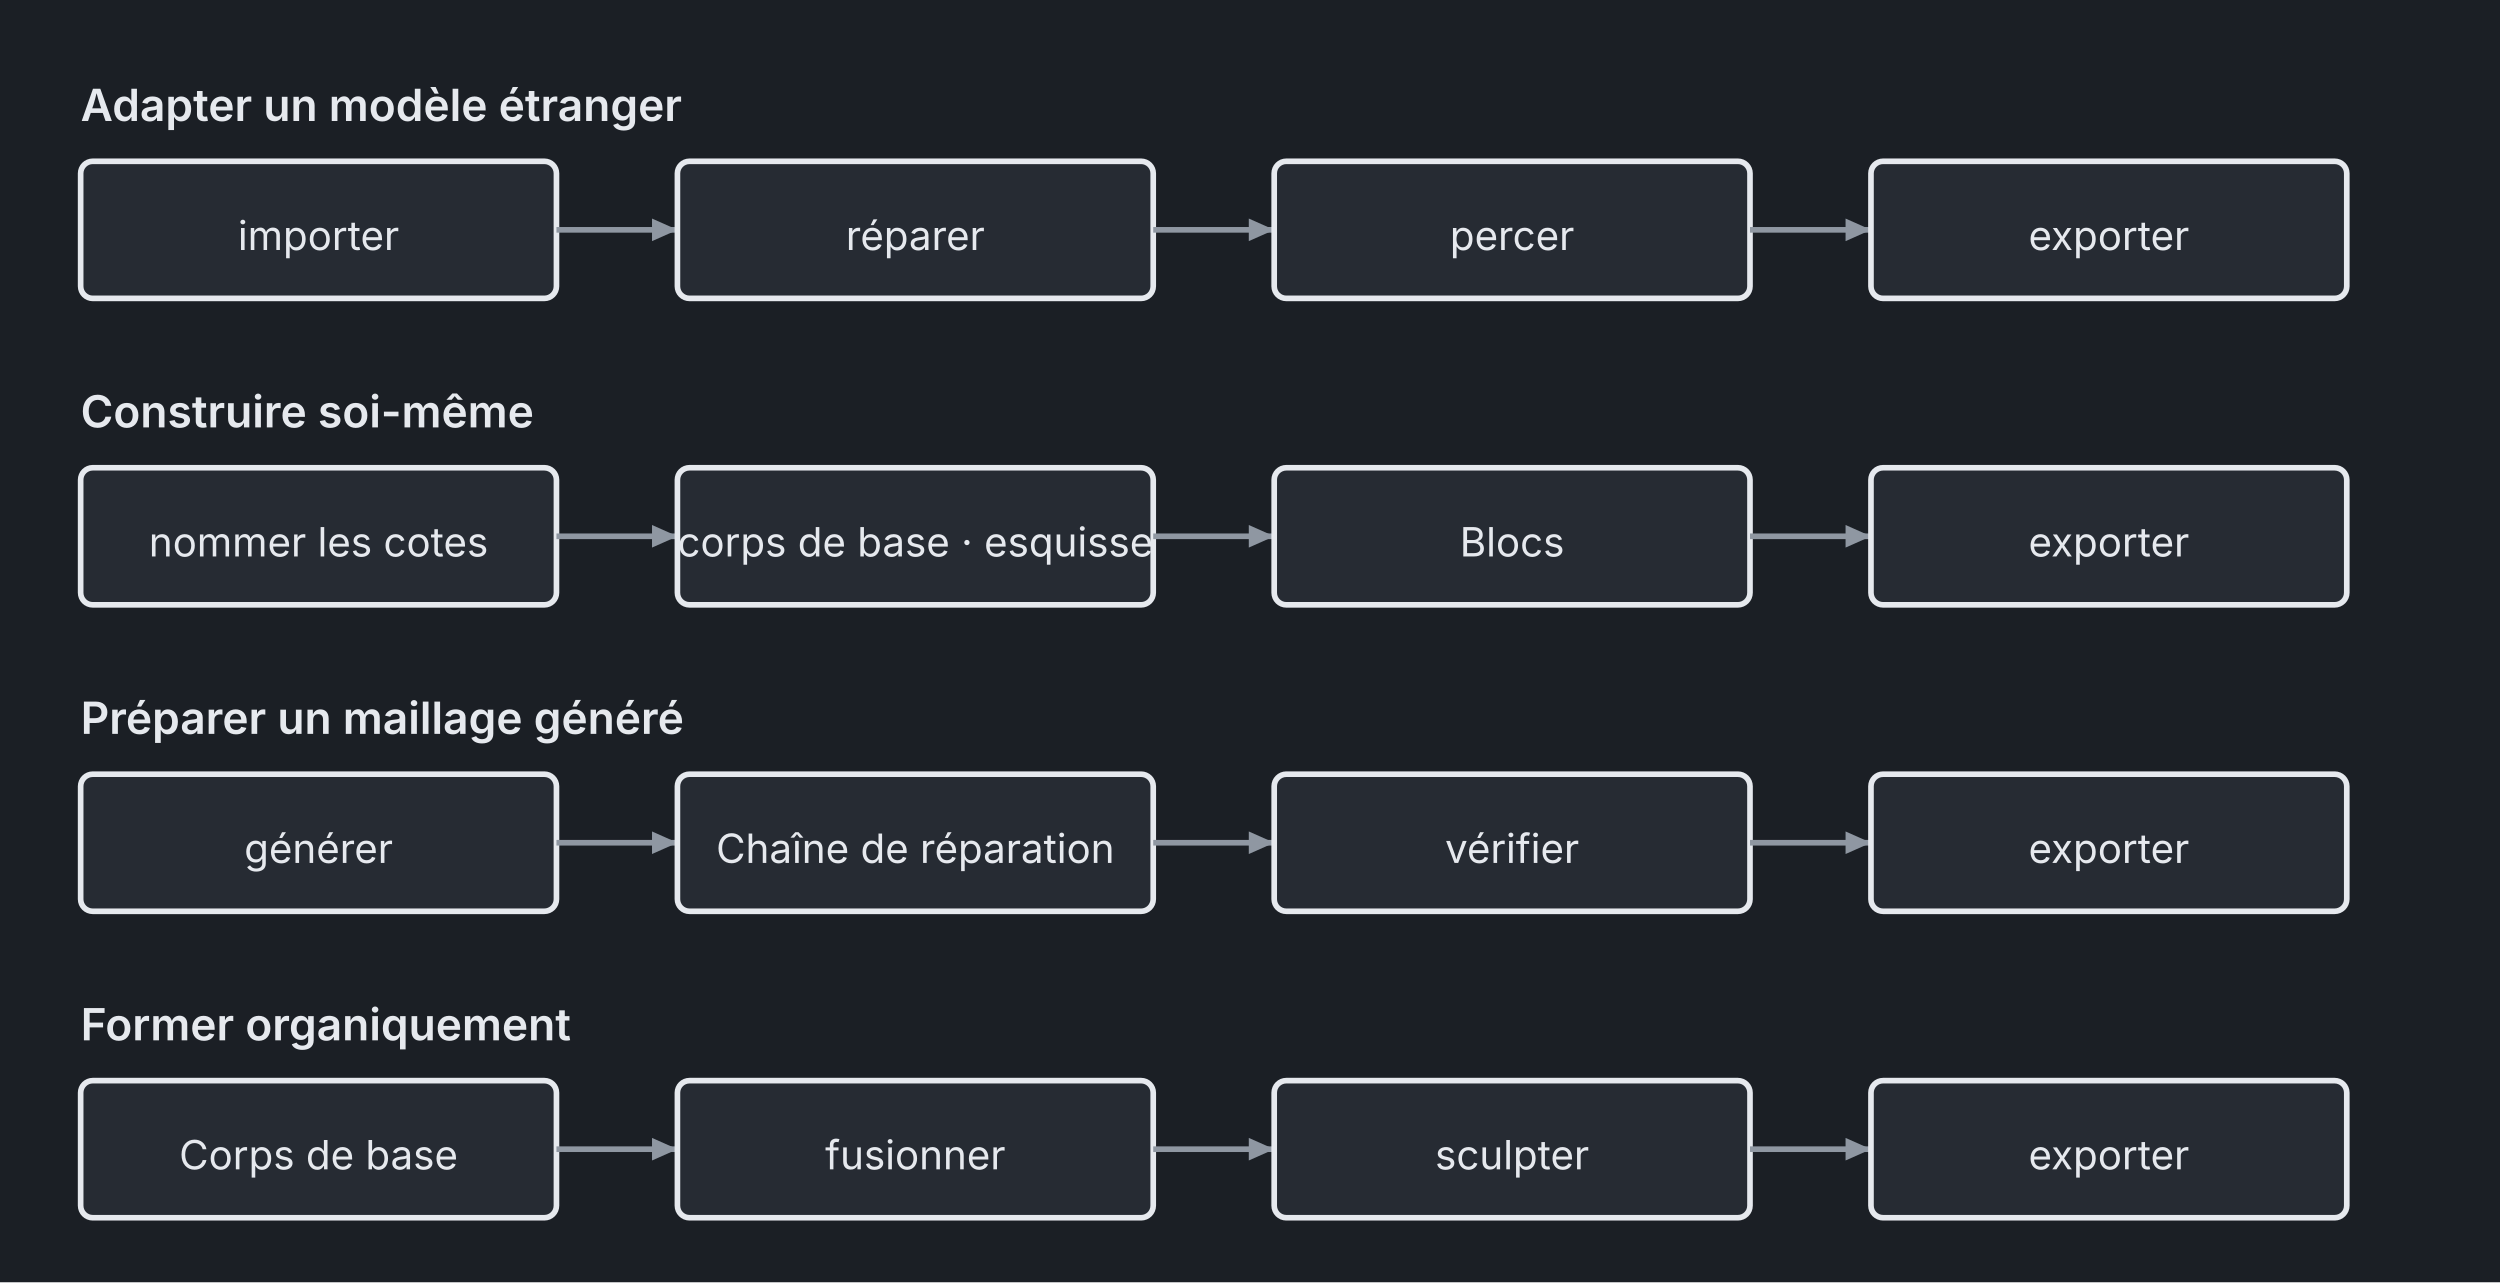
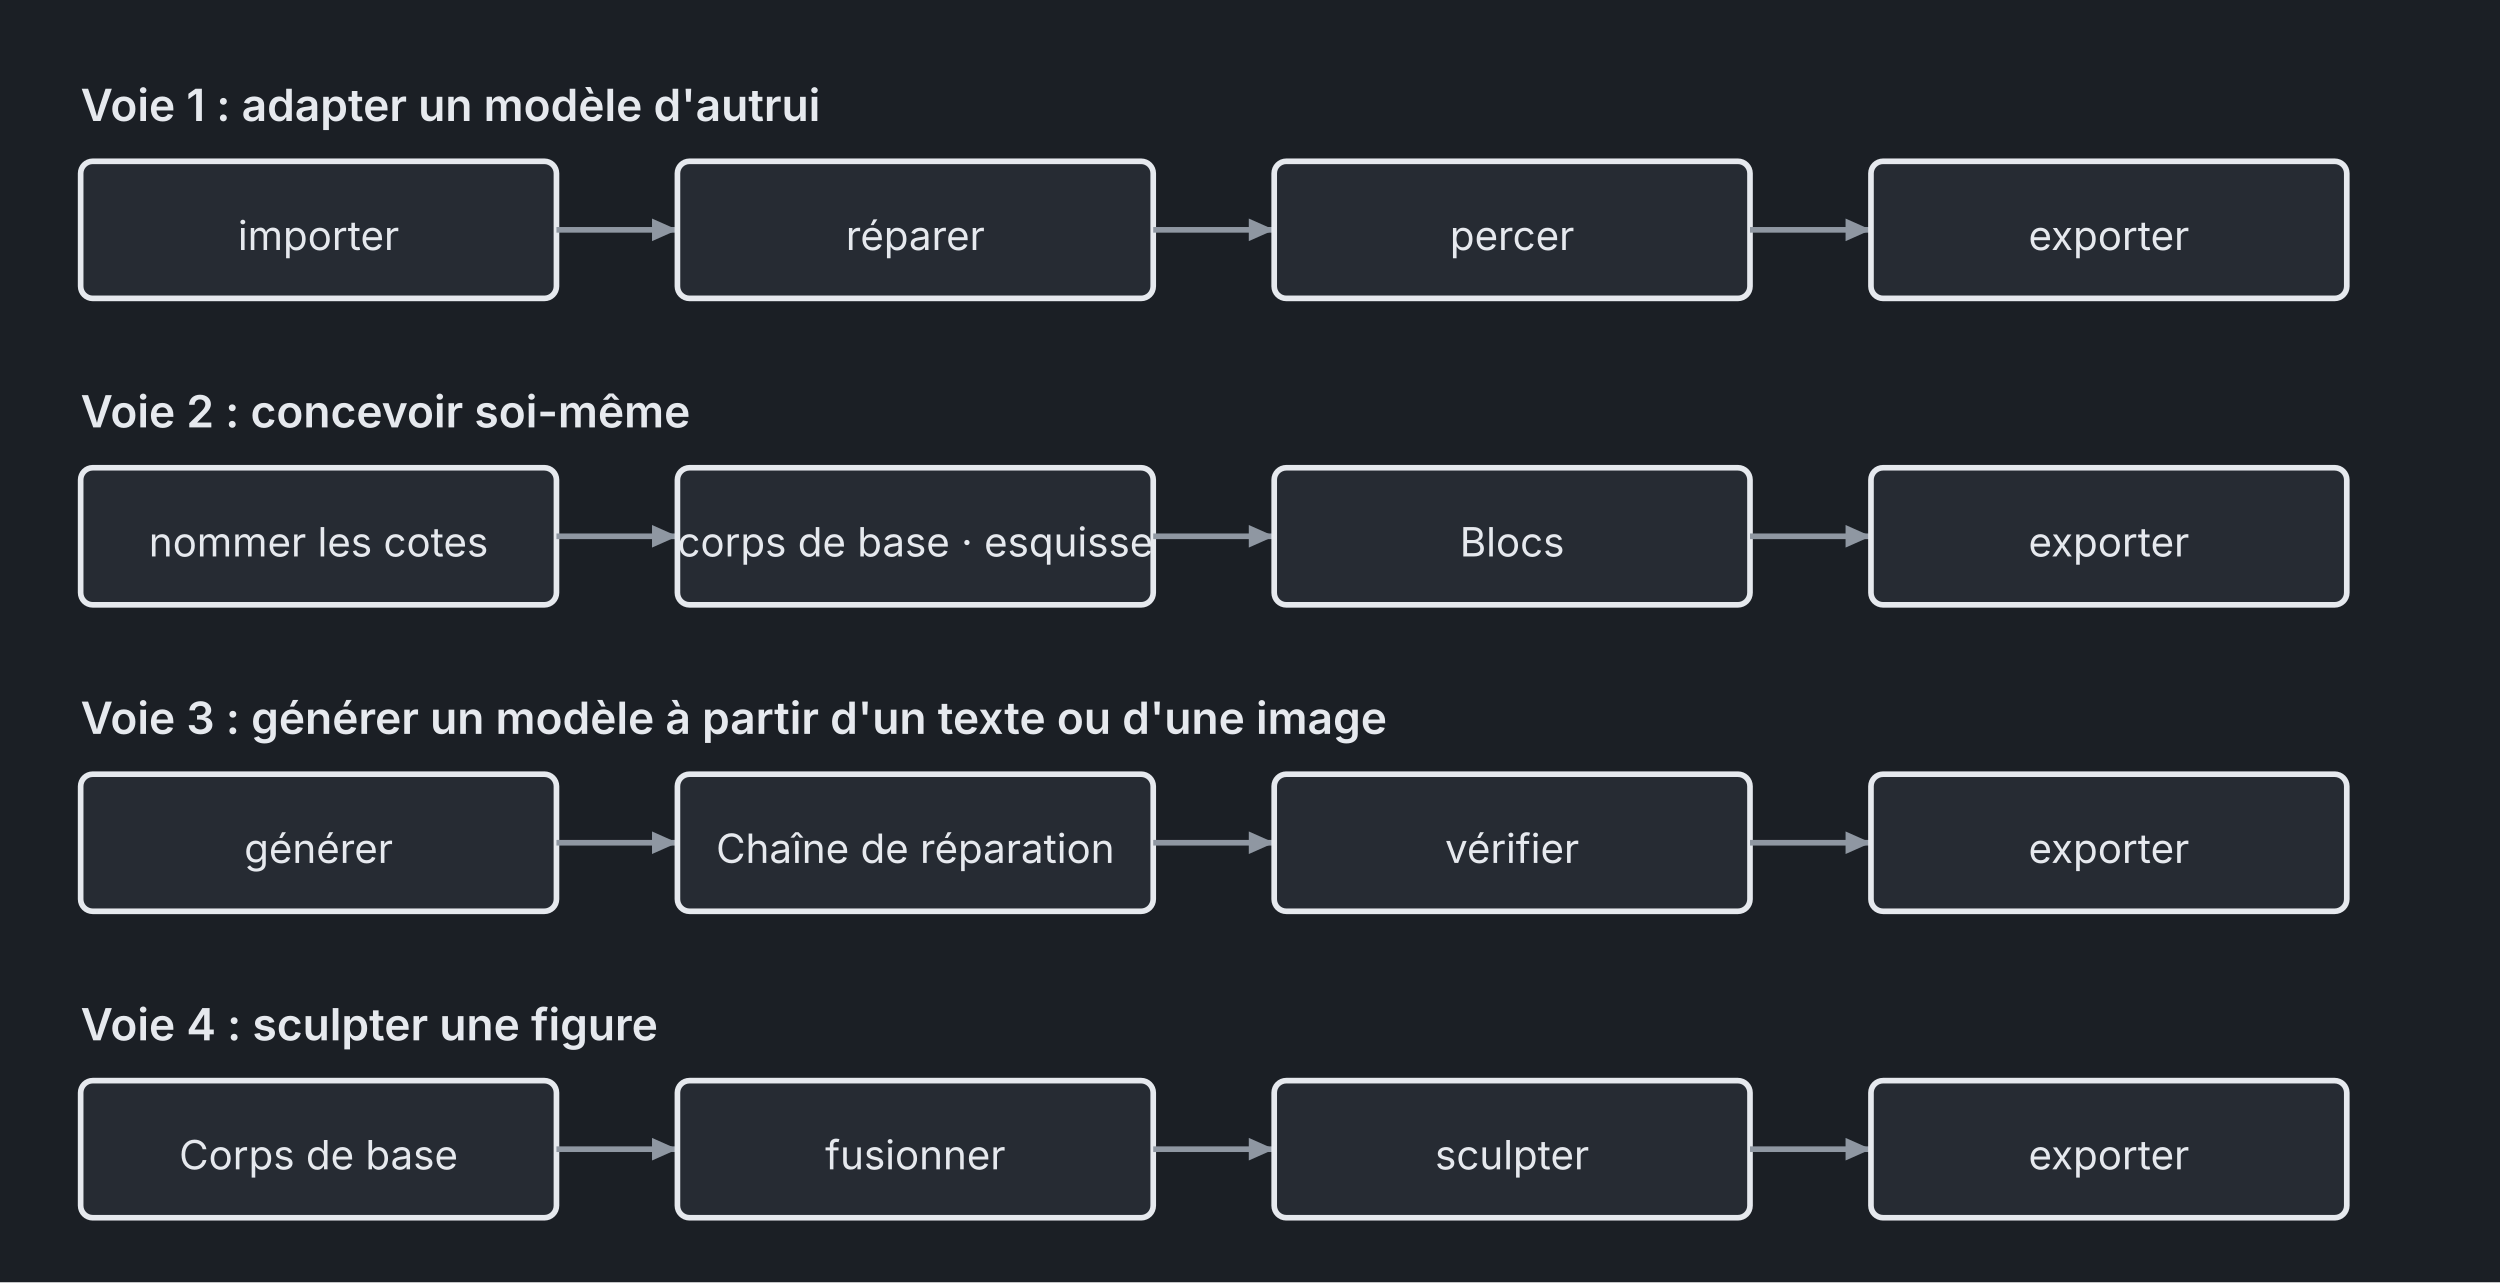
<svg xmlns="http://www.w3.org/2000/svg" viewBox="0 0 620 318" width="620" height="318">
  <defs>
    <marker id="arrow8f97a2" viewBox="0 0 10 10" refX="9" refY="5" markerWidth="5" markerHeight="5" orient="auto-start-reverse">
      <path d="M 0 1 L 9 5 L 0 9 z" fill="#8f97a2" />
    </marker>
  </defs>
  <rect x="0" y="0" width="620" height="318" fill="#1b1f25" />
-   <text x="20" y="30" fill="#e6e9ee" font-size="11" font-family="system-ui, -apple-system, Segoe UI, sans-serif" text-anchor="start" font-weight="600">Adapter un modèle étranger</text>
+   <text x="20" y="30" fill="#e6e9ee" font-size="11" font-family="system-ui, -apple-system, Segoe UI, sans-serif" text-anchor="start" font-weight="600">Voie 1 : adapter un modèle d'autrui</text>
  <rect x="20" y="40" width="118" height="34" rx="3" fill="#262b33" stroke="#e6e9ee" stroke-width="1.4" />
  <text x="79" y="62" fill="#e6e9ee" font-size="10" font-family="system-ui, -apple-system, Segoe UI, sans-serif" text-anchor="middle">importer</text>
  <line x1="138" y1="57" x2="168" y2="57" stroke="#8f97a2" stroke-width="1.4" marker-end="url(#arrow8f97a2)" />
  <rect x="168" y="40" width="118" height="34" rx="3" fill="#262b33" stroke="#e6e9ee" stroke-width="1.4" />
  <text x="227" y="62" fill="#e6e9ee" font-size="10" font-family="system-ui, -apple-system, Segoe UI, sans-serif" text-anchor="middle">réparer</text>
  <line x1="286" y1="57" x2="316" y2="57" stroke="#8f97a2" stroke-width="1.4" marker-end="url(#arrow8f97a2)" />
  <rect x="316" y="40" width="118" height="34" rx="3" fill="#262b33" stroke="#e6e9ee" stroke-width="1.4" />
  <text x="375" y="62" fill="#e6e9ee" font-size="10" font-family="system-ui, -apple-system, Segoe UI, sans-serif" text-anchor="middle">percer</text>
  <line x1="434" y1="57" x2="464" y2="57" stroke="#8f97a2" stroke-width="1.4" marker-end="url(#arrow8f97a2)" />
  <rect x="464" y="40" width="118" height="34" rx="3" fill="#262b33" stroke="#e6e9ee" stroke-width="1.4" />
  <text x="523" y="62" fill="#e6e9ee" font-size="10" font-family="system-ui, -apple-system, Segoe UI, sans-serif" text-anchor="middle">exporter</text>
-   <text x="20" y="106" fill="#e6e9ee" font-size="11" font-family="system-ui, -apple-system, Segoe UI, sans-serif" text-anchor="start" font-weight="600">Construire soi-même</text>
+   <text x="20" y="106" fill="#e6e9ee" font-size="11" font-family="system-ui, -apple-system, Segoe UI, sans-serif" text-anchor="start" font-weight="600">Voie 2 : concevoir soi-même</text>
  <rect x="20" y="116" width="118" height="34" rx="3" fill="#262b33" stroke="#e6e9ee" stroke-width="1.4" />
  <text x="79" y="138" fill="#e6e9ee" font-size="10" font-family="system-ui, -apple-system, Segoe UI, sans-serif" text-anchor="middle">nommer les cotes</text>
  <line x1="138" y1="133" x2="168" y2="133" stroke="#8f97a2" stroke-width="1.4" marker-end="url(#arrow8f97a2)" />
  <rect x="168" y="116" width="118" height="34" rx="3" fill="#262b33" stroke="#e6e9ee" stroke-width="1.4" />
  <text x="227" y="138" fill="#e6e9ee" font-size="10" font-family="system-ui, -apple-system, Segoe UI, sans-serif" text-anchor="middle">corps de base · esquisse</text>
  <line x1="286" y1="133" x2="316" y2="133" stroke="#8f97a2" stroke-width="1.4" marker-end="url(#arrow8f97a2)" />
  <rect x="316" y="116" width="118" height="34" rx="3" fill="#262b33" stroke="#e6e9ee" stroke-width="1.4" />
  <text x="375" y="138" fill="#e6e9ee" font-size="10" font-family="system-ui, -apple-system, Segoe UI, sans-serif" text-anchor="middle">Blocs</text>
  <line x1="434" y1="133" x2="464" y2="133" stroke="#8f97a2" stroke-width="1.4" marker-end="url(#arrow8f97a2)" />
  <rect x="464" y="116" width="118" height="34" rx="3" fill="#262b33" stroke="#e6e9ee" stroke-width="1.4" />
  <text x="523" y="138" fill="#e6e9ee" font-size="10" font-family="system-ui, -apple-system, Segoe UI, sans-serif" text-anchor="middle">exporter</text>
-   <text x="20" y="182" fill="#e6e9ee" font-size="11" font-family="system-ui, -apple-system, Segoe UI, sans-serif" text-anchor="start" font-weight="600">Préparer un maillage généré</text>
+   <text x="20" y="182" fill="#e6e9ee" font-size="11" font-family="system-ui, -apple-system, Segoe UI, sans-serif" text-anchor="start" font-weight="600">Voie 3 : générer un modèle à partir d'un texte ou d'une image</text>
  <rect x="20" y="192" width="118" height="34" rx="3" fill="#262b33" stroke="#e6e9ee" stroke-width="1.4" />
  <text x="79" y="214" fill="#e6e9ee" font-size="10" font-family="system-ui, -apple-system, Segoe UI, sans-serif" text-anchor="middle">générer</text>
  <line x1="138" y1="209" x2="168" y2="209" stroke="#8f97a2" stroke-width="1.4" marker-end="url(#arrow8f97a2)" />
  <rect x="168" y="192" width="118" height="34" rx="3" fill="#262b33" stroke="#e6e9ee" stroke-width="1.4" />
  <text x="227" y="214" fill="#e6e9ee" font-size="10" font-family="system-ui, -apple-system, Segoe UI, sans-serif" text-anchor="middle">Chaîne de réparation</text>
  <line x1="286" y1="209" x2="316" y2="209" stroke="#8f97a2" stroke-width="1.4" marker-end="url(#arrow8f97a2)" />
  <rect x="316" y="192" width="118" height="34" rx="3" fill="#262b33" stroke="#e6e9ee" stroke-width="1.4" />
  <text x="375" y="214" fill="#e6e9ee" font-size="10" font-family="system-ui, -apple-system, Segoe UI, sans-serif" text-anchor="middle">vérifier</text>
  <line x1="434" y1="209" x2="464" y2="209" stroke="#8f97a2" stroke-width="1.4" marker-end="url(#arrow8f97a2)" />
  <rect x="464" y="192" width="118" height="34" rx="3" fill="#262b33" stroke="#e6e9ee" stroke-width="1.4" />
  <text x="523" y="214" fill="#e6e9ee" font-size="10" font-family="system-ui, -apple-system, Segoe UI, sans-serif" text-anchor="middle">exporter</text>
-   <text x="20" y="258" fill="#e6e9ee" font-size="11" font-family="system-ui, -apple-system, Segoe UI, sans-serif" text-anchor="start" font-weight="600">Former organiquement</text>
+   <text x="20" y="258" fill="#e6e9ee" font-size="11" font-family="system-ui, -apple-system, Segoe UI, sans-serif" text-anchor="start" font-weight="600">Voie 4 : sculpter une figure</text>
  <rect x="20" y="268" width="118" height="34" rx="3" fill="#262b33" stroke="#e6e9ee" stroke-width="1.4" />
  <text x="79" y="290" fill="#e6e9ee" font-size="10" font-family="system-ui, -apple-system, Segoe UI, sans-serif" text-anchor="middle">Corps de base</text>
  <line x1="138" y1="285" x2="168" y2="285" stroke="#8f97a2" stroke-width="1.4" marker-end="url(#arrow8f97a2)" />
  <rect x="168" y="268" width="118" height="34" rx="3" fill="#262b33" stroke="#e6e9ee" stroke-width="1.4" />
  <text x="227" y="290" fill="#e6e9ee" font-size="10" font-family="system-ui, -apple-system, Segoe UI, sans-serif" text-anchor="middle">fusionner</text>
  <line x1="286" y1="285" x2="316" y2="285" stroke="#8f97a2" stroke-width="1.4" marker-end="url(#arrow8f97a2)" />
  <rect x="316" y="268" width="118" height="34" rx="3" fill="#262b33" stroke="#e6e9ee" stroke-width="1.4" />
  <text x="375" y="290" fill="#e6e9ee" font-size="10" font-family="system-ui, -apple-system, Segoe UI, sans-serif" text-anchor="middle">sculpter</text>
  <line x1="434" y1="285" x2="464" y2="285" stroke="#8f97a2" stroke-width="1.4" marker-end="url(#arrow8f97a2)" />
  <rect x="464" y="268" width="118" height="34" rx="3" fill="#262b33" stroke="#e6e9ee" stroke-width="1.4" />
  <text x="523" y="290" fill="#e6e9ee" font-size="10" font-family="system-ui, -apple-system, Segoe UI, sans-serif" text-anchor="middle">exporter</text>
</svg>
